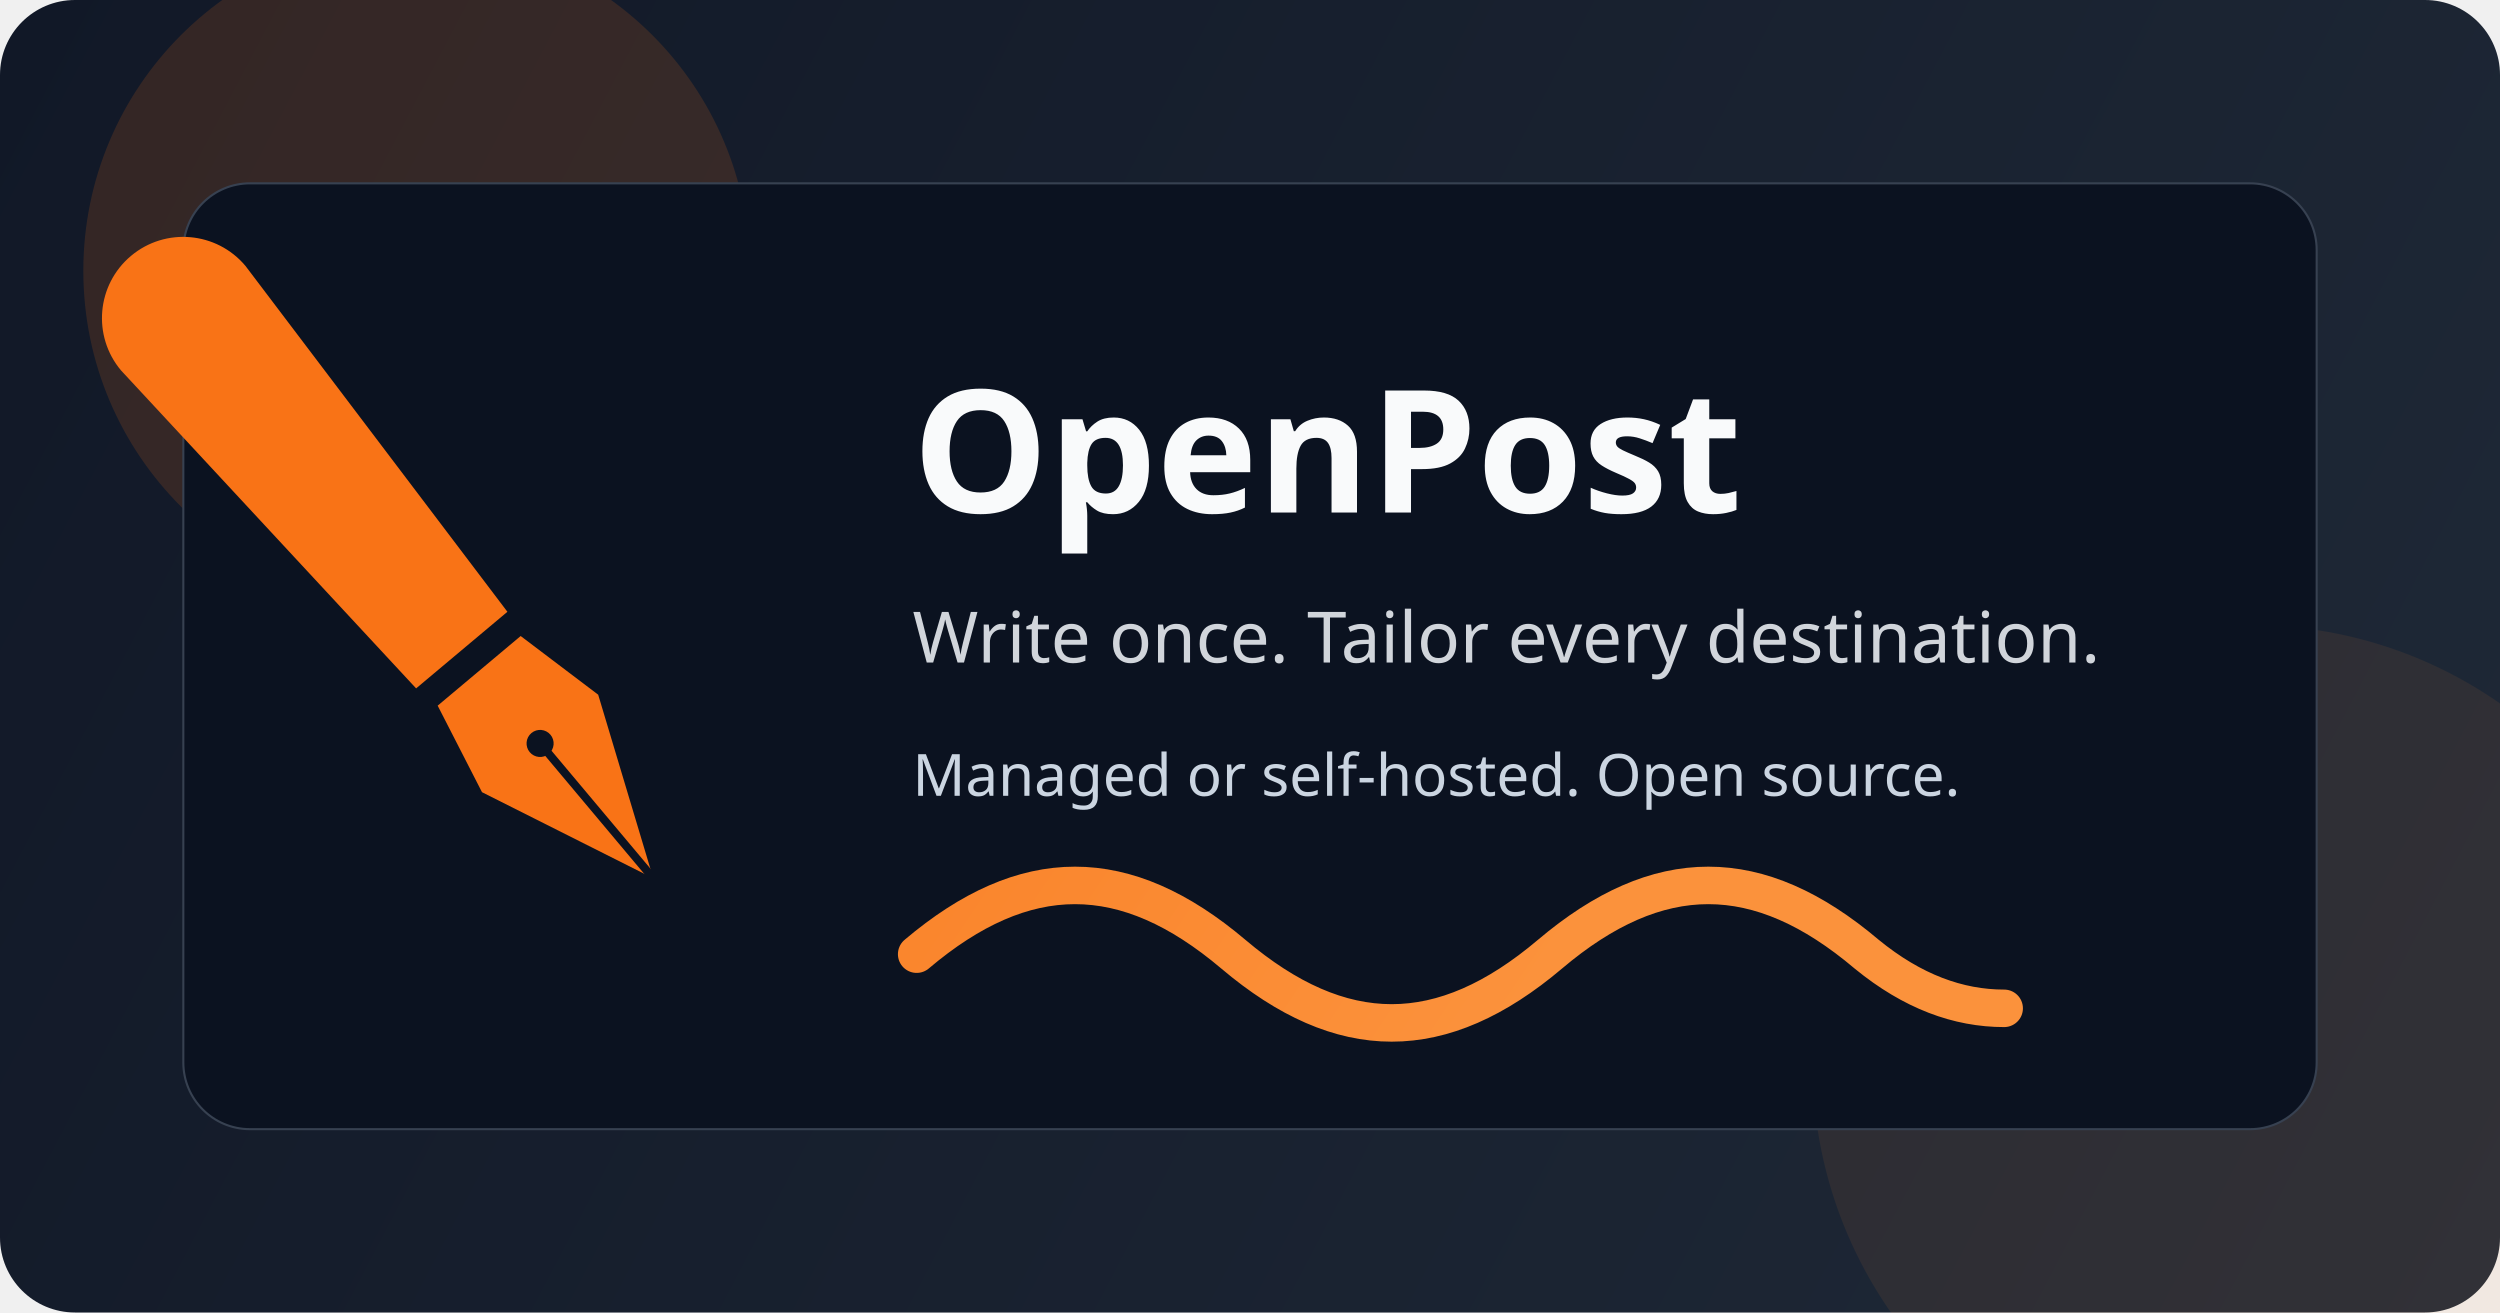
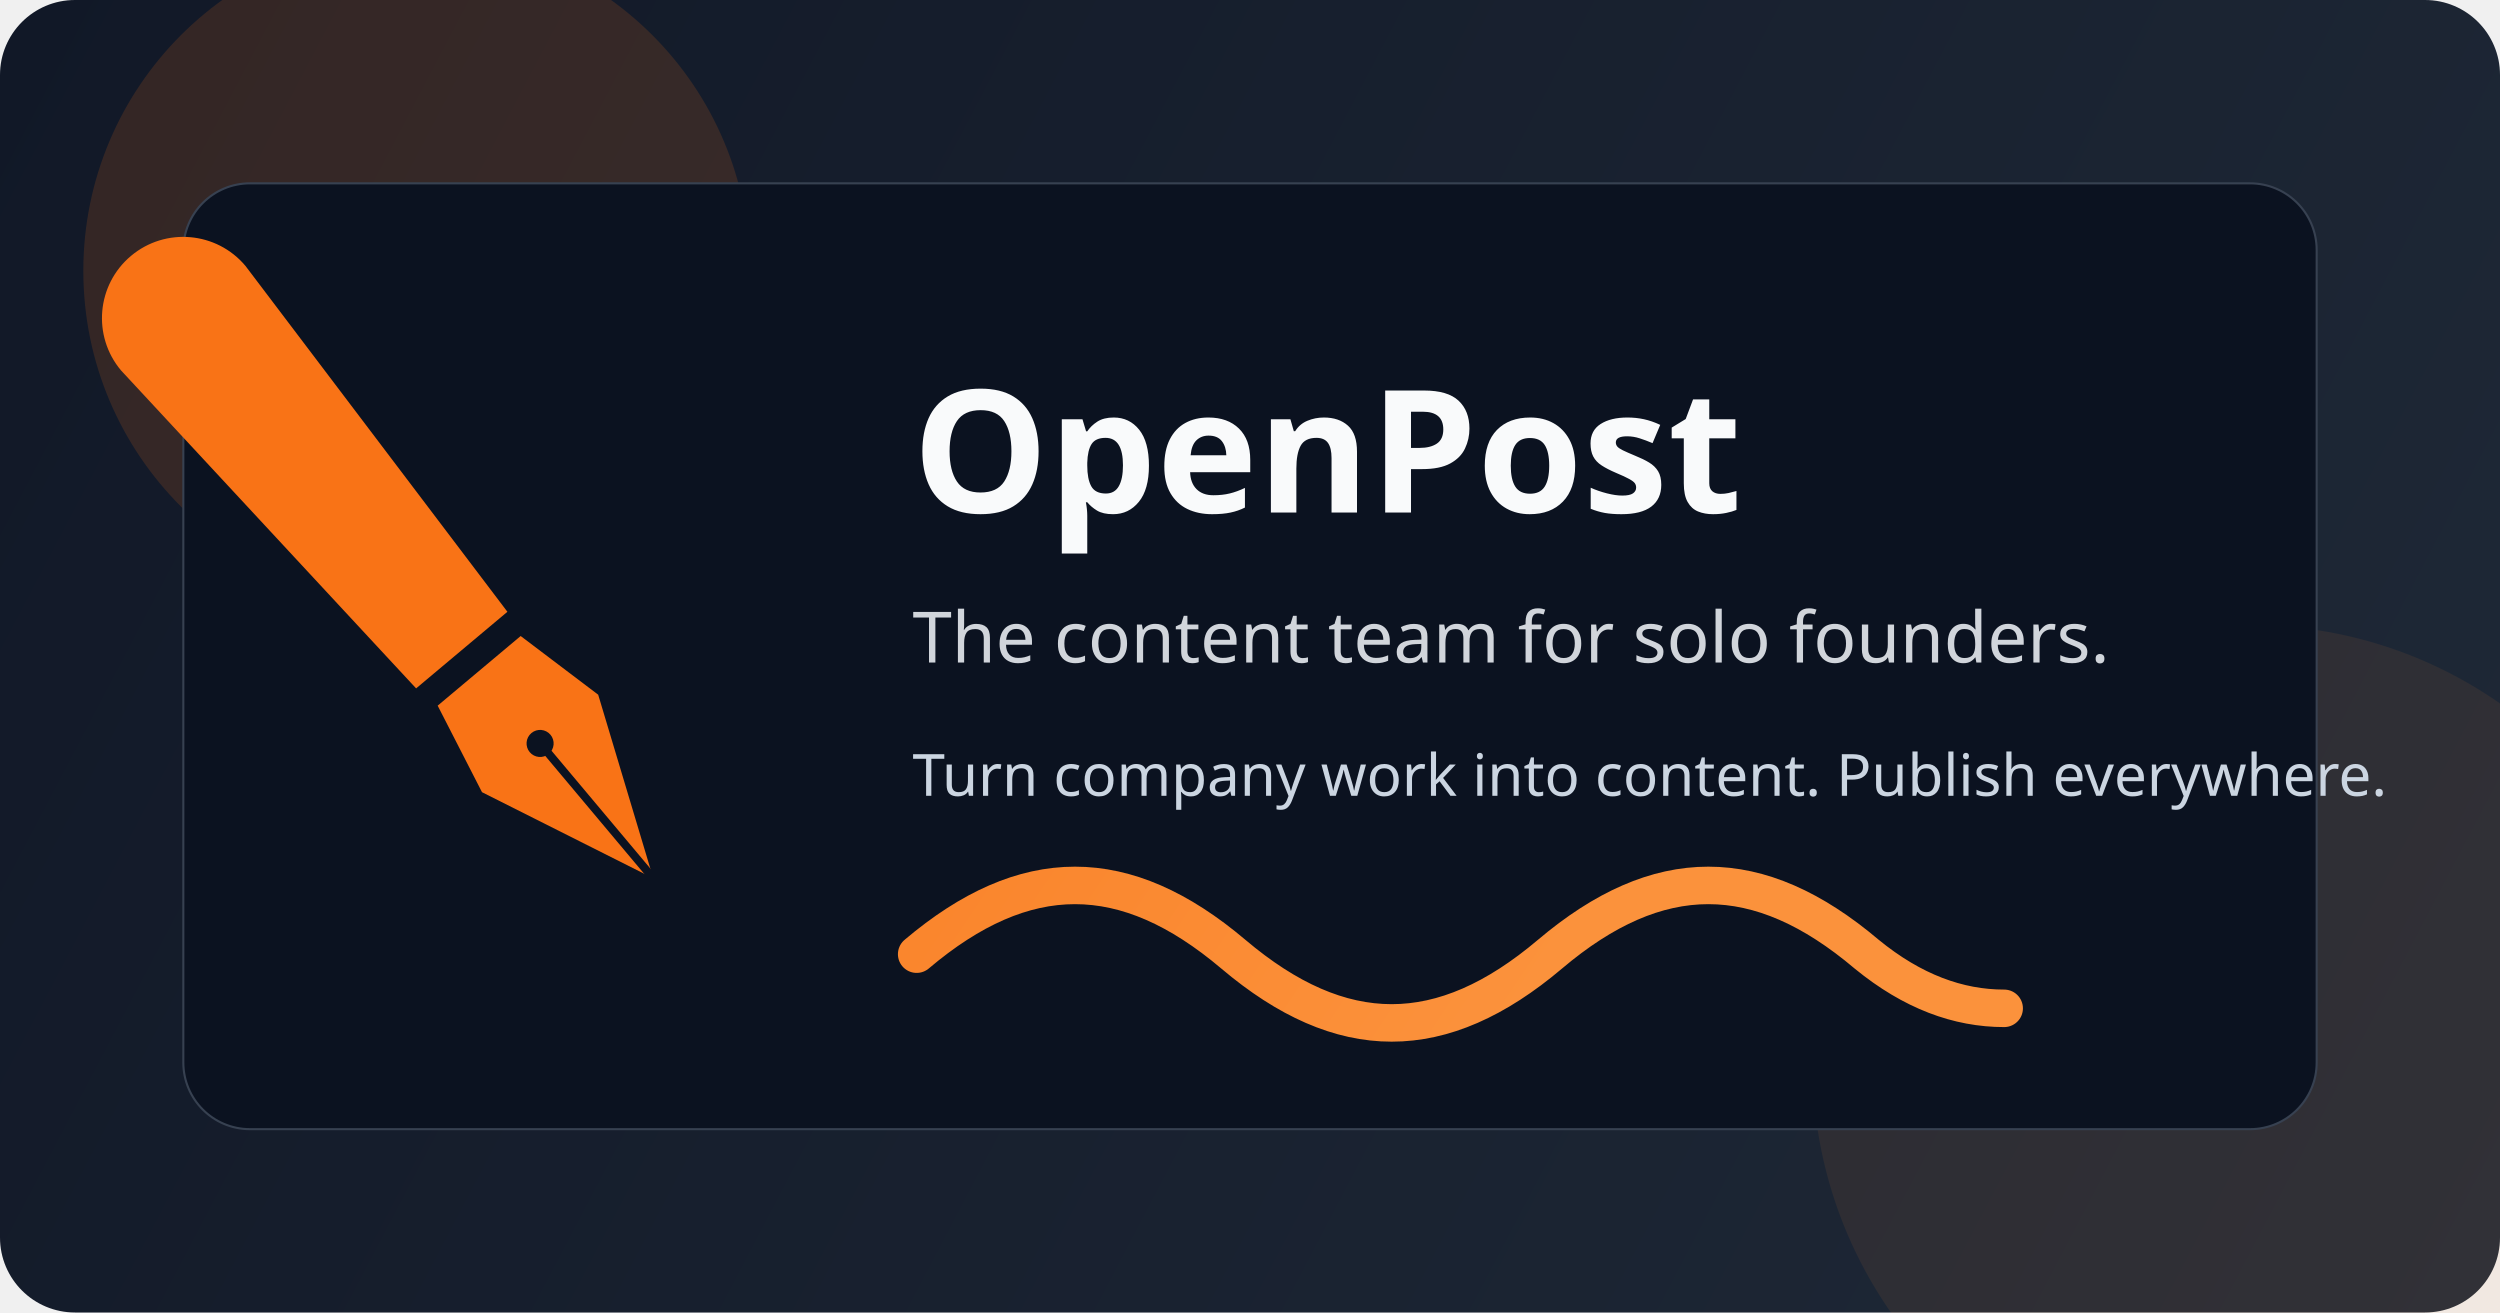
<svg xmlns="http://www.w3.org/2000/svg" viewBox="0 0 1200 630" fill="none">
  <defs>
    <linearGradient id="bg" x1="0" y1="0" x2="1200" y2="630" gradientUnits="userSpaceOnUse">
      <stop stop-color="#111827" />
      <stop offset="1" stop-color="#1f2937" />
    </linearGradient>
    <linearGradient id="accent" x1="186" y1="106" x2="738" y2="476" gradientUnits="userSpaceOnUse">
      <stop stop-color="#f97316" />
      <stop offset="1" stop-color="#fb923c" />
    </linearGradient>
    <mask id="nib-cutout">
      <rect x="-50" y="-20" width="100" height="150" fill="white" />
      <circle cx="0" cy="35" r="5" fill="black" />
      <rect x="-1.5" y="35" width="3" height="70" fill="black" />
    </mask>
  </defs>
  <rect width="1200" height="630" fill="url(#bg)" rx="36" />
  <circle cx="200" cy="130" r="160" fill="#f97316" fill-opacity=".15" />
  <circle cx="1080" cy="510" r="210" fill="#fb923c" fill-opacity=".08" />
  <rect x="88" y="88" width="1024" height="454" rx="32" fill="#0b1220" stroke="#374151" />
  <g transform="translate(230 322) scale(1.3) rotate(-40)">
    <path d="M -30 -170              A 30 30 0 0 1 30 -170              L 22 -10              L -22 -10 Z" fill="url(#accent)" />
    <path d="M -20 0              L 20 0              L 28 35              L 0 100              L -28 35 Z" fill="url(#accent)" mask="url(#nib-cutout)" />
  </g>
  <path d="M 440 458            C 492 414, 540 414, 592 458            C 644 502, 692 502, 744 458            C 796 414, 844 414, 896 458            C 918 476, 940 484, 962 484" stroke="url(#accent)" stroke-linecap="round" stroke-linejoin="round" stroke-width="18" />
  <text x="438" y="246" fill="#f9fafb" font-family="ui-sans-serif, system-ui, sans-serif" font-size="82" font-weight="800">
    OpenPost
  </text>
  <text x="438" y="318" fill="#d1d5db" font-family="ui-sans-serif, system-ui, sans-serif" font-size="34" font-weight="500">
-     Write once. Tailor every destination.
+     The content team for solo founders.
  </text>
  <text x="438" y="382" fill="#cbd5e1" font-family="ui-sans-serif, system-ui, sans-serif" font-size="28">
-     Managed or self-hosted. Open source.
+     Turn company work into content. Publish everywhere.
  </text>
</svg>
